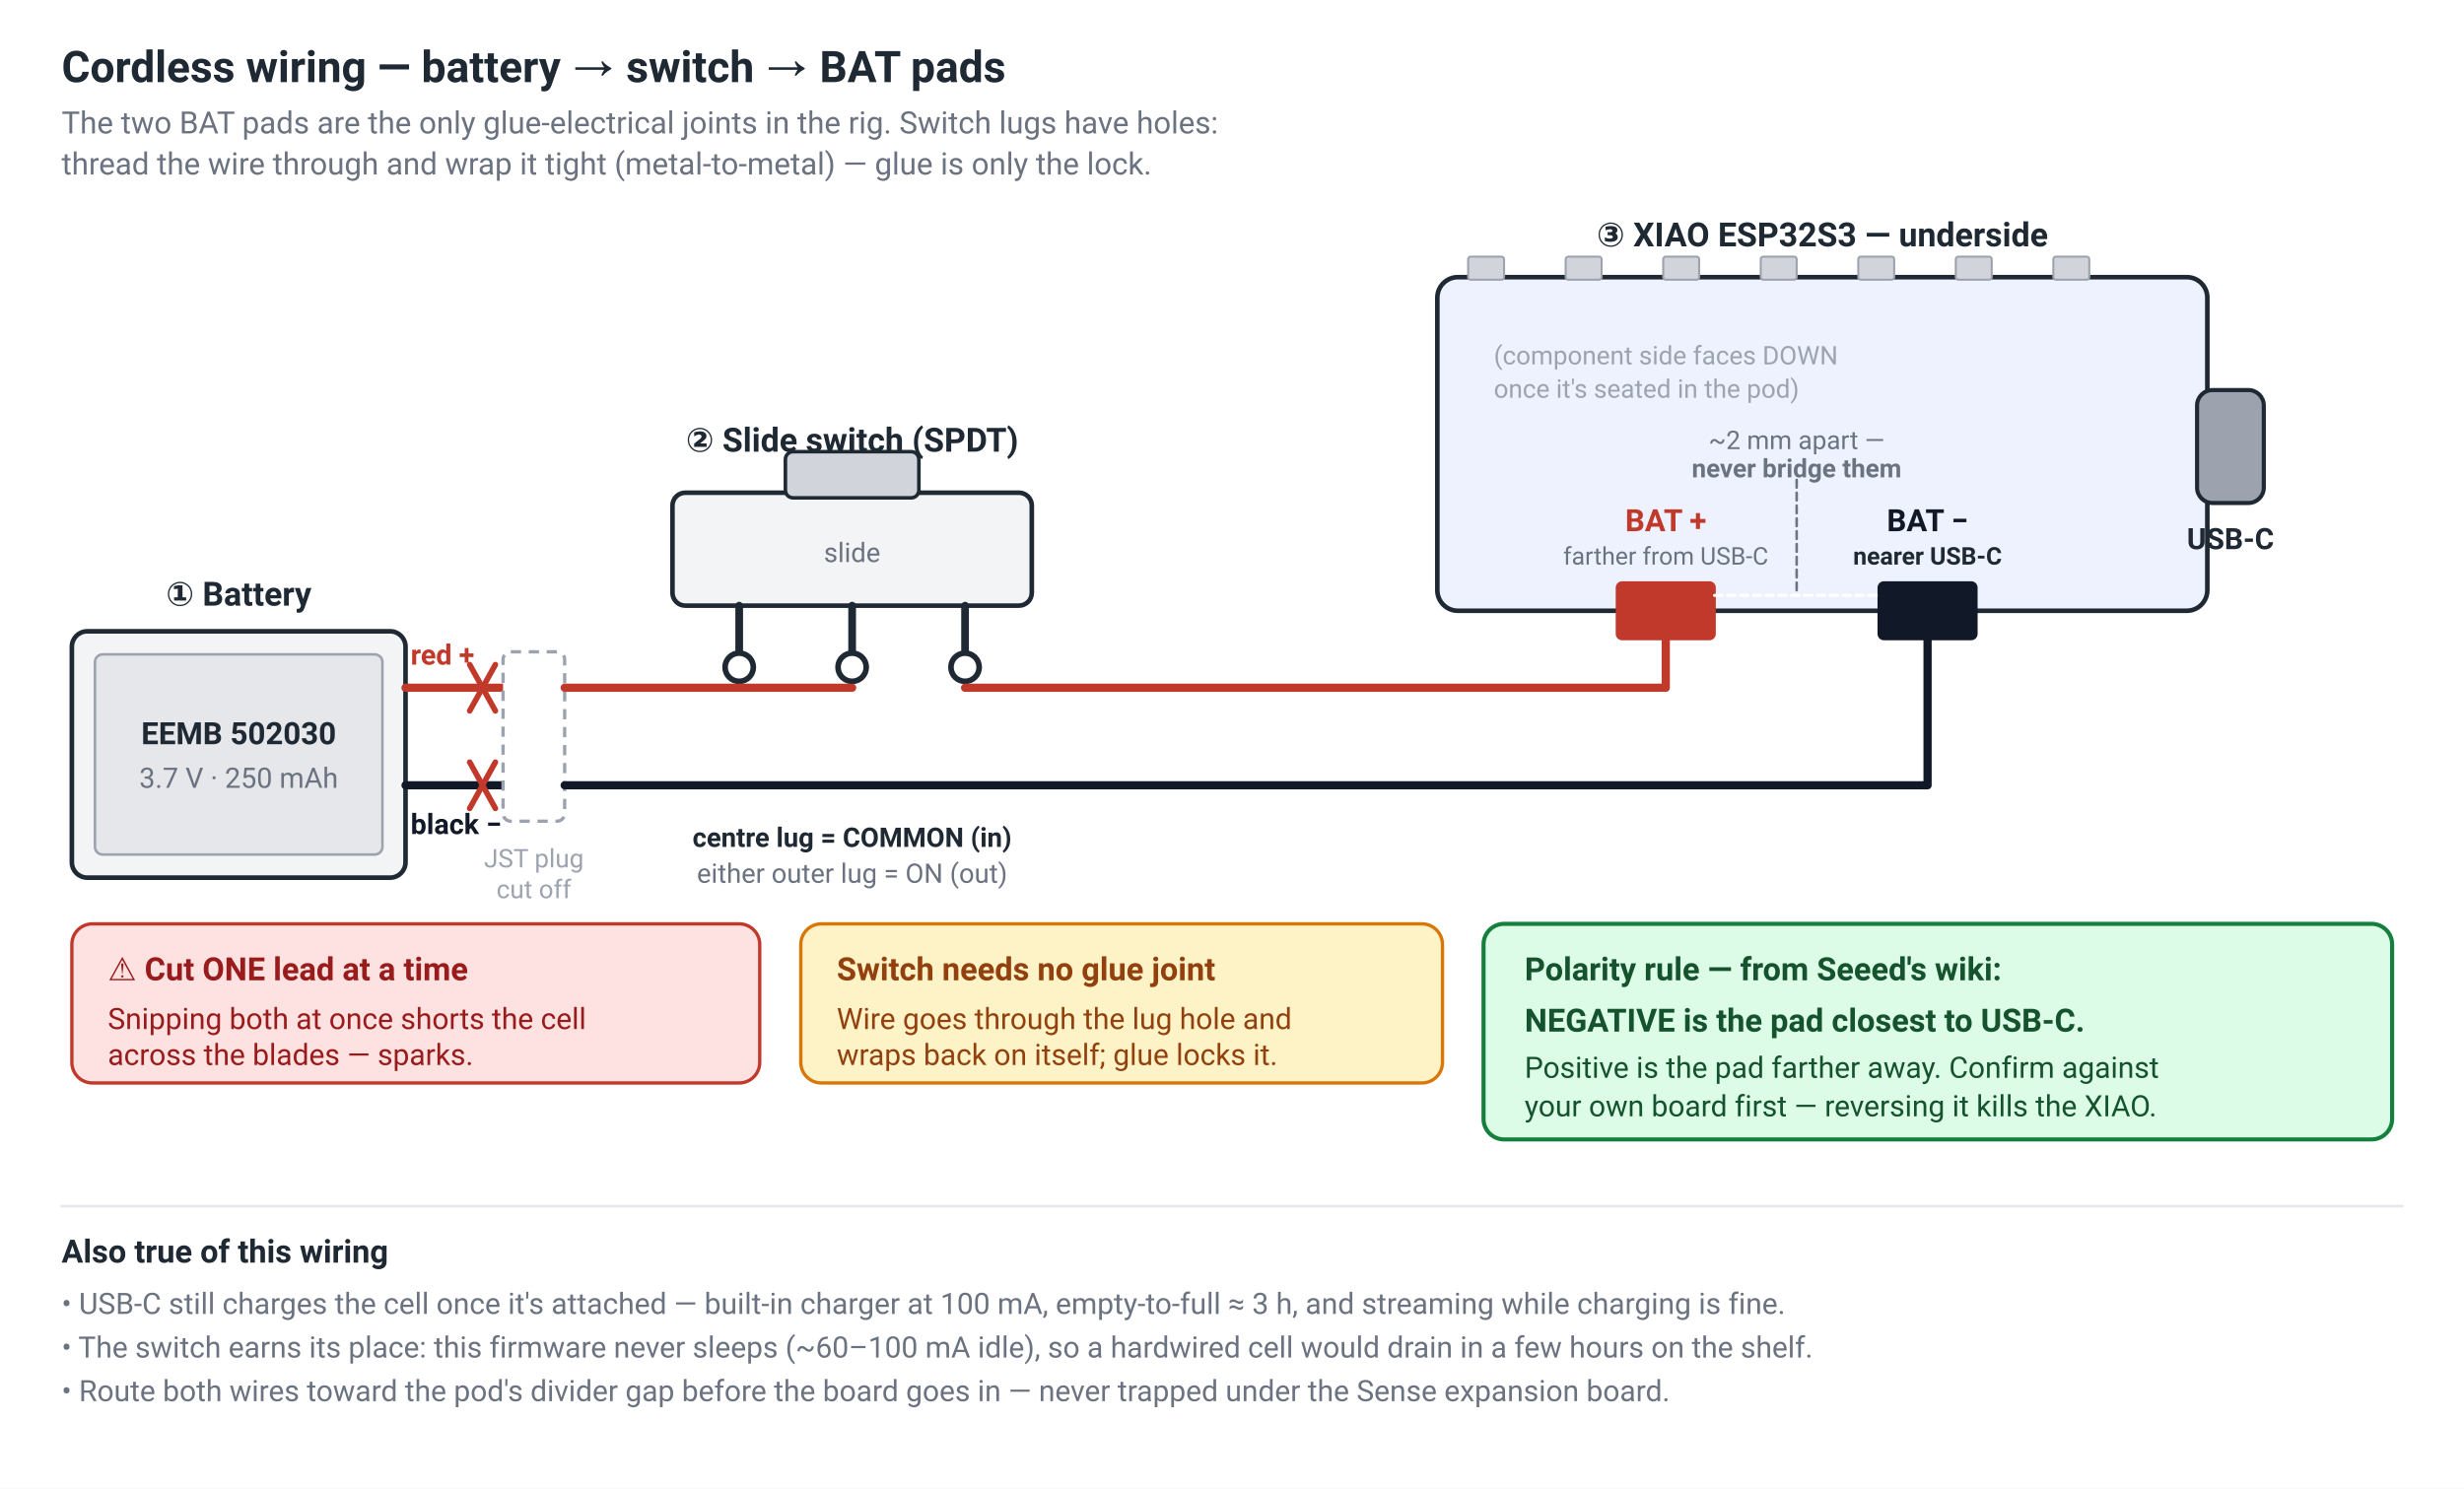
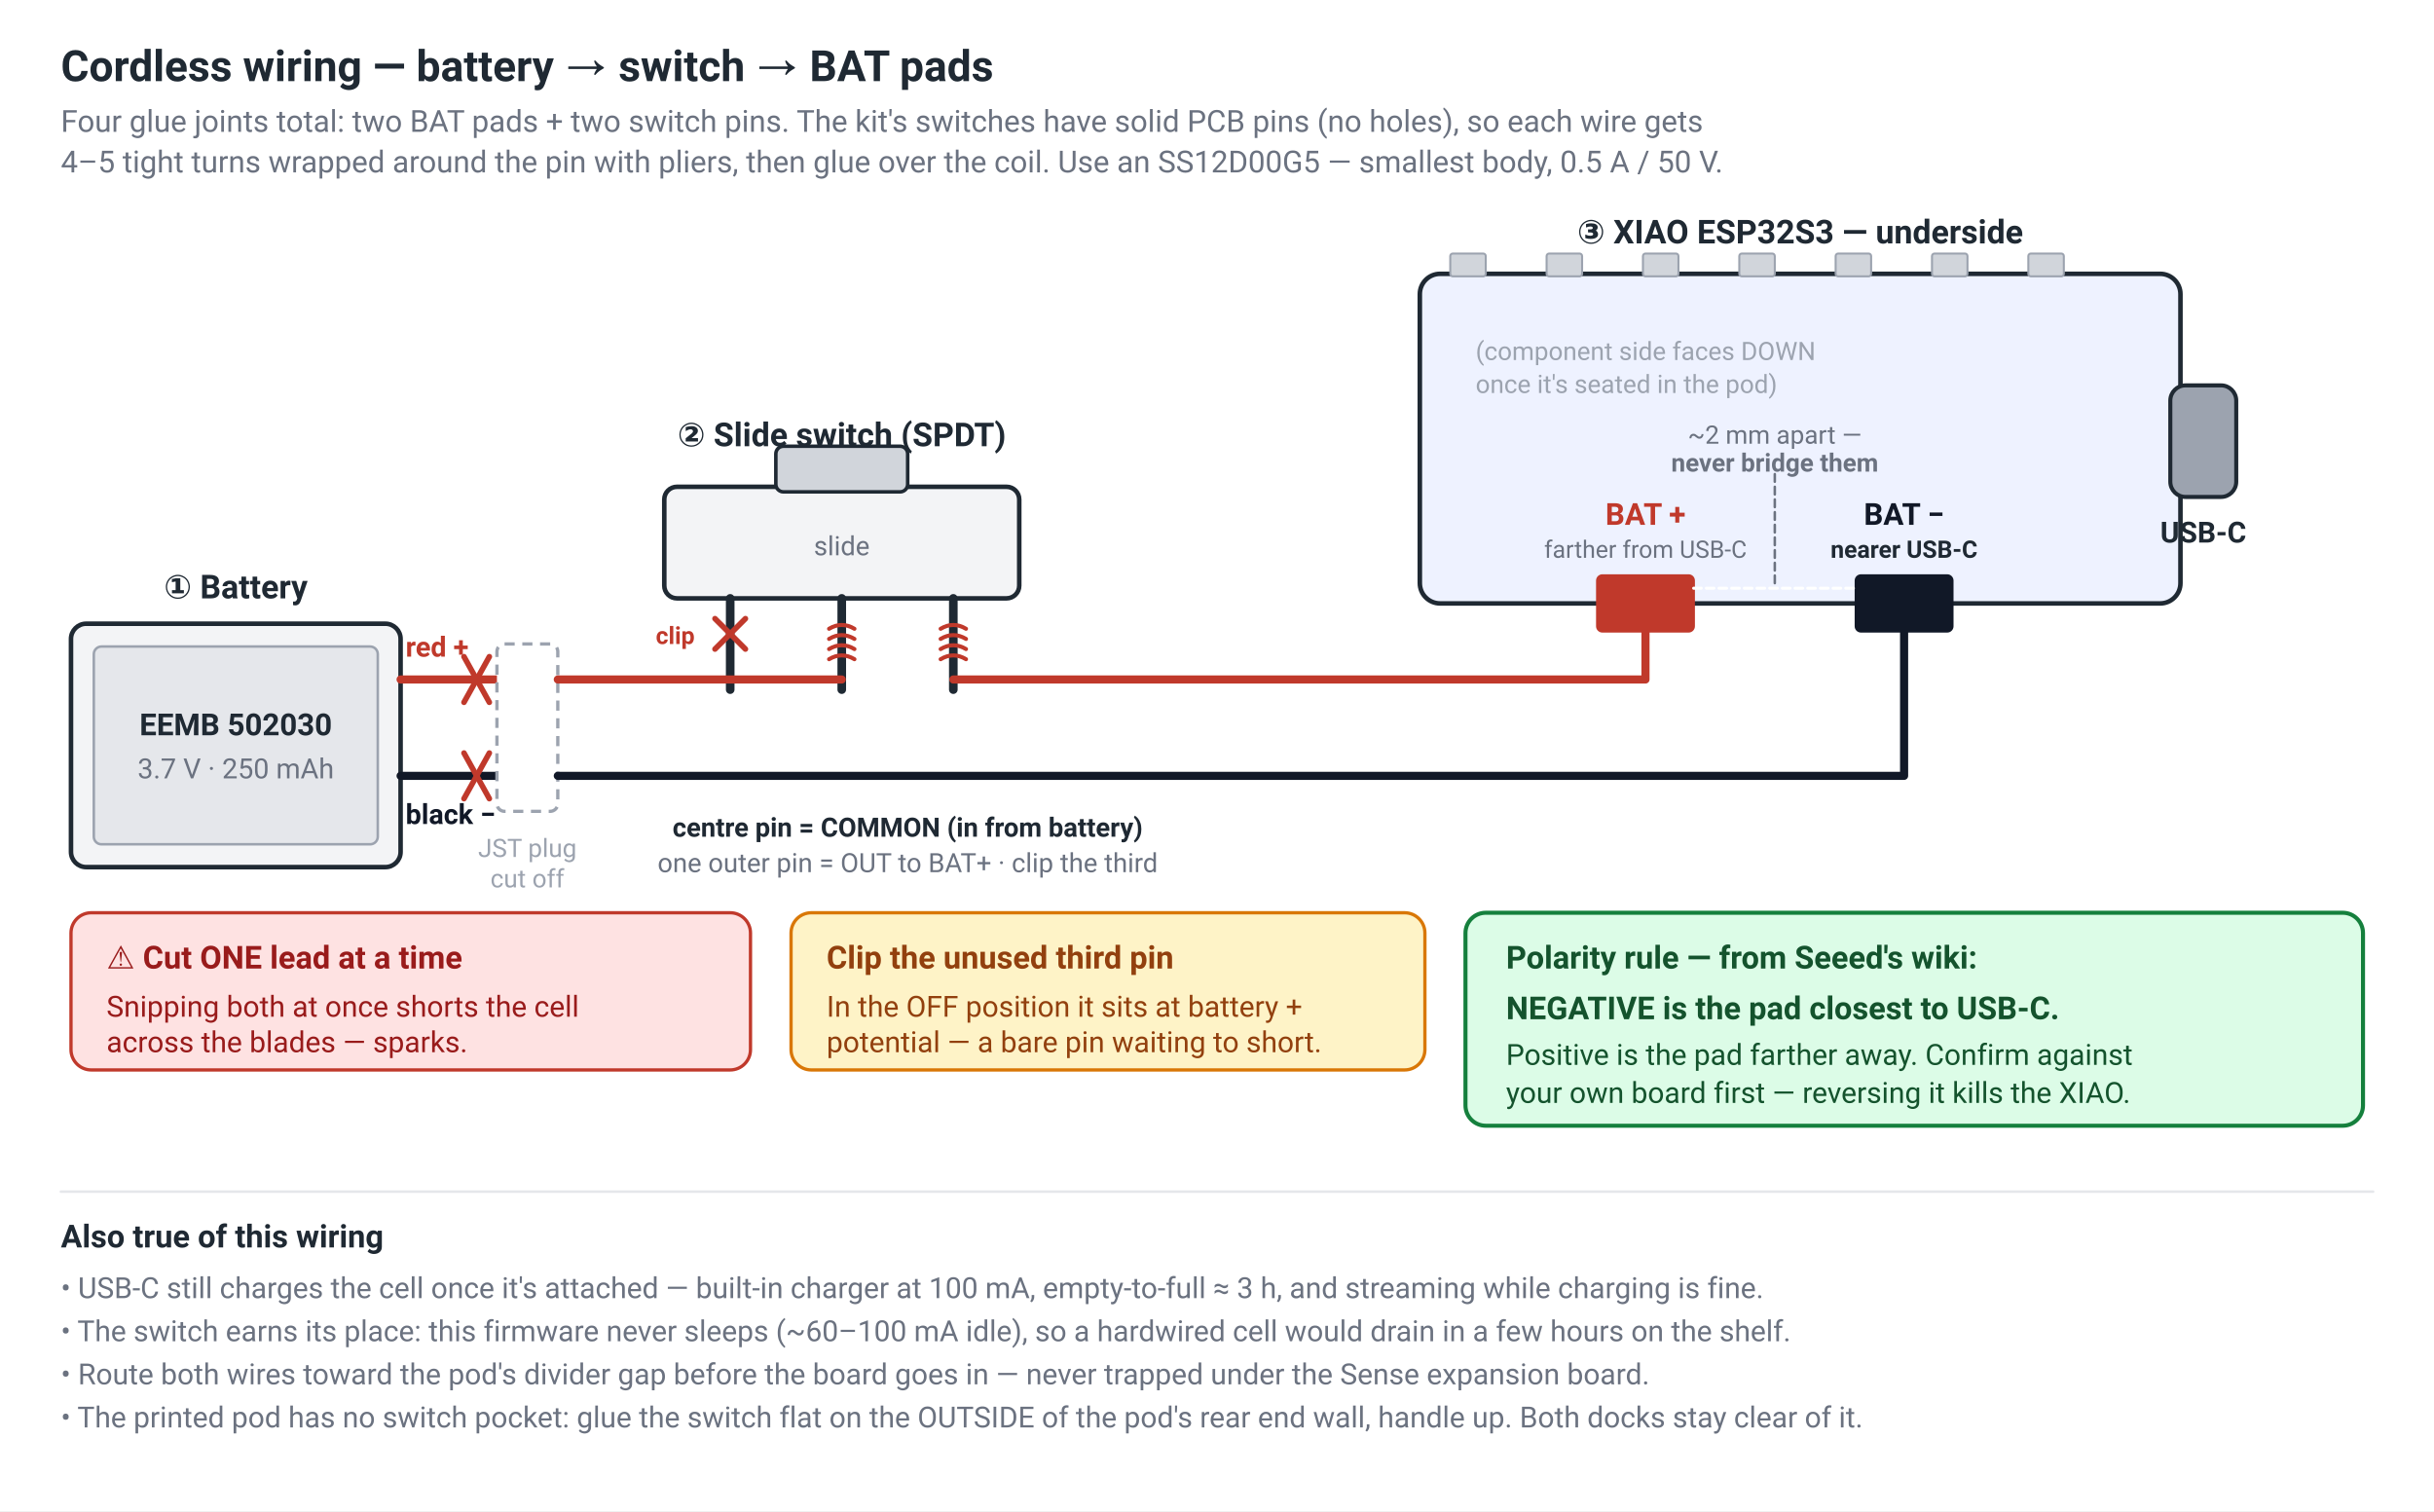
- <svg xmlns="http://www.w3.org/2000/svg" width="960" height="580" viewBox="0 0 960 580" role="img" aria-label="Cordless wiring: battery, inline switch, XIAO BAT pads">
+ <svg xmlns="http://www.w3.org/2000/svg" width="960" height="596" viewBox="0 0 960 596" role="img" aria-label="Cordless wiring: battery, inline switch, XIAO BAT pads">
  <defs>
    <marker id="arrow" viewBox="0 0 10 10" refX="9" refY="5" markerWidth="7" markerHeight="7" orient="auto-start-reverse">
      <path d="M0,1 L9,5 L0,9 z" fill="#1f2933" />
    </marker>
    <marker id="arrowR" viewBox="0 0 10 10" refX="9" refY="5" markerWidth="7" markerHeight="7" orient="auto-start-reverse">
      <path d="M0,1 L9,5 L0,9 z" fill="#c0392b" />
    </marker>
    <marker id="arrowM" viewBox="0 0 10 10" refX="9" refY="5" markerWidth="6" markerHeight="6" orient="auto-start-reverse">
      <path d="M0,1 L9,5 L0,9 z" fill="#6b7280" />
    </marker>
    <marker id="arrowG" viewBox="0 0 10 10" refX="9" refY="5" markerWidth="7" markerHeight="7" orient="auto-start-reverse">
      <path d="M0,1 L9,5 L0,9 z" fill="#15803d" />
    </marker>
    <pattern id="hatch" width="6" height="6" patternTransform="rotate(45)" patternUnits="userSpaceOnUse">
      <line x1="0" y1="0" x2="0" y2="6" stroke="#9ca3af" stroke-width="2.5" />
    </pattern>
  </defs>
-   <rect width="960" height="580" fill="#ffffff" />
+   <rect width="960" height="596" fill="#ffffff" />
  <text x="24.0" y="32.0" font-family="ui-sans-serif, 'Segoe UI', Roboto, Helvetica, Arial, sans-serif" font-size="17" fill="#1f2933" text-anchor="start" font-weight="700">Cordless wiring — battery → switch → BAT pads</text>
-   <text x="24.0" y="52.0" font-family="ui-sans-serif, 'Segoe UI', Roboto, Helvetica, Arial, sans-serif" font-size="12" fill="#6b7280" text-anchor="start" font-weight="400">The two BAT pads are the only glue-electrical joints in the rig. Switch lugs have holes:</text>
-   <text x="24.0" y="68.0" font-family="ui-sans-serif, 'Segoe UI', Roboto, Helvetica, Arial, sans-serif" font-size="12" fill="#6b7280" text-anchor="start" font-weight="400">thread the wire through and wrap it tight (metal-to-metal) — glue is only the lock.</text>
+   <text x="24.0" y="52.0" font-family="ui-sans-serif, 'Segoe UI', Roboto, Helvetica, Arial, sans-serif" font-size="12" fill="#6b7280" text-anchor="start" font-weight="400">Four glue joints total: two BAT pads + two switch pins. The kit's switches have solid PCB pins (no holes), so each wire gets</text>
+   <text x="24.0" y="68.0" font-family="ui-sans-serif, 'Segoe UI', Roboto, Helvetica, Arial, sans-serif" font-size="12" fill="#6b7280" text-anchor="start" font-weight="400">4–5 tight turns wrapped around the pin with pliers, then glue over the coil. Use an SS12D00G5 — smallest body, 0.5 A / 50 V.</text>
  <text x="710.0" y="96.0" font-family="ui-sans-serif, 'Segoe UI', Roboto, Helvetica, Arial, sans-serif" font-size="13" fill="#1f2933" text-anchor="middle" font-weight="700">③ XIAO ESP32S3 — underside</text>
  <rect x="560.0" y="108.0" width="300.0" height="130.0" rx="8" fill="#eef2ff" stroke="#1f2933" stroke-width="1.8" />
  <rect x="572.0" y="100.0" width="14.0" height="9.0" rx="1" fill="#d1d5db" stroke="#9ca3af" stroke-width="0.8" />
  <rect x="610.0" y="100.0" width="14.0" height="9.0" rx="1" fill="#d1d5db" stroke="#9ca3af" stroke-width="0.8" />
  <rect x="648.0" y="100.0" width="14.0" height="9.0" rx="1" fill="#d1d5db" stroke="#9ca3af" stroke-width="0.8" />
  <rect x="686.0" y="100.0" width="14.0" height="9.0" rx="1" fill="#d1d5db" stroke="#9ca3af" stroke-width="0.8" />
  <rect x="724.0" y="100.0" width="14.0" height="9.0" rx="1" fill="#d1d5db" stroke="#9ca3af" stroke-width="0.8" />
  <rect x="762.0" y="100.0" width="14.0" height="9.0" rx="1" fill="#d1d5db" stroke="#9ca3af" stroke-width="0.8" />
  <rect x="800.0" y="100.0" width="14.0" height="9.0" rx="1" fill="#d1d5db" stroke="#9ca3af" stroke-width="0.8" />
  <rect x="856.0" y="152.0" width="26.0" height="44.0" rx="6" fill="#9ca3af" stroke="#1f2933" stroke-width="1.6" />
  <text x="869.0" y="214.0" font-family="ui-sans-serif, 'Segoe UI', Roboto, Helvetica, Arial, sans-serif" font-size="11.5" fill="#1f2933" text-anchor="middle" font-weight="700">USB-C</text>
  <text x="582.0" y="142.0" font-family="ui-sans-serif, 'Segoe UI', Roboto, Helvetica, Arial, sans-serif" font-size="10" fill="#9ca3af" text-anchor="start" font-weight="400">(component side faces DOWN</text>
  <text x="582.0" y="155.0" font-family="ui-sans-serif, 'Segoe UI', Roboto, Helvetica, Arial, sans-serif" font-size="10" fill="#9ca3af" text-anchor="start" font-weight="400">once it's seated in the pod)</text>
  <rect x="630.0" y="227.0" width="38.0" height="22.0" rx="2" fill="#c0392b" stroke="#c0392b" stroke-width="1" />
  <rect x="732.0" y="227.0" width="38.0" height="22.0" rx="2" fill="#111827" stroke="#111827" stroke-width="1" />
  <text x="649.0" y="207.0" font-family="ui-sans-serif, 'Segoe UI', Roboto, Helvetica, Arial, sans-serif" font-size="12" fill="#c0392b" text-anchor="middle" font-weight="700">BAT +</text>
  <text x="751.0" y="207.0" font-family="ui-sans-serif, 'Segoe UI', Roboto, Helvetica, Arial, sans-serif" font-size="12" fill="#111827" text-anchor="middle" font-weight="700">BAT −</text>
  <text x="649.0" y="220.0" font-family="ui-sans-serif, 'Segoe UI', Roboto, Helvetica, Arial, sans-serif" font-size="9.5" fill="#6b7280" text-anchor="middle" font-weight="400">farther from USB-C</text>
  <text x="751.0" y="220.0" font-family="ui-sans-serif, 'Segoe UI', Roboto, Helvetica, Arial, sans-serif" font-size="9.5" fill="#1f2933" text-anchor="middle" font-weight="700">nearer USB-C</text>
  <line x1="668.0" y1="232.0" x2="732.0" y2="232.0" stroke="#fff" stroke-width="1.2" stroke-linecap="round" stroke-dasharray="3 2" />
  <path d="M700.0,187 L700.0,230" fill="none" stroke="#6b7280" stroke-width="1" stroke-linecap="round" stroke-linejoin="round" stroke-dasharray="3 2" />
  <text x="700.0" y="175.0" font-family="ui-sans-serif, 'Segoe UI', Roboto, Helvetica, Arial, sans-serif" font-size="10" fill="#6b7280" text-anchor="middle" font-weight="400">~2 mm apart —</text>
  <text x="700.0" y="186.0" font-family="ui-sans-serif, 'Segoe UI', Roboto, Helvetica, Arial, sans-serif" font-size="10" fill="#6b7280" text-anchor="middle" font-weight="700">never bridge them</text>
  <text x="93.0" y="236.0" font-family="ui-sans-serif, 'Segoe UI', Roboto, Helvetica, Arial, sans-serif" font-size="13" fill="#1f2933" text-anchor="middle" font-weight="700">① Battery</text>
  <rect x="28.0" y="246.0" width="130.0" height="96.0" rx="6" fill="#f3f4f6" stroke="#1f2933" stroke-width="1.8" />
  <rect x="37.0" y="255.0" width="112.0" height="78.0" rx="3" fill="#e5e7eb" stroke="#9ca3af" stroke-width="1" />
  <text x="93.0" y="290.0" font-family="ui-sans-serif, 'Segoe UI', Roboto, Helvetica, Arial, sans-serif" font-size="12" fill="#1f2933" text-anchor="middle" font-weight="700">EEMB 502030</text>
  <text x="93.0" y="307.0" font-family="ui-sans-serif, 'Segoe UI', Roboto, Helvetica, Arial, sans-serif" font-size="11" fill="#6b7280" text-anchor="middle" font-weight="400">3.7 V · 250 mAh</text>
  <line x1="158.0" y1="268.0" x2="196.0" y2="268.0" stroke="#c0392b" stroke-width="3.2" stroke-linecap="round" />
  <line x1="158.0" y1="306.0" x2="196.0" y2="306.0" stroke="#111827" stroke-width="3.2" stroke-linecap="round" />
  <text x="160.0" y="259.0" font-family="ui-sans-serif, 'Segoe UI', Roboto, Helvetica, Arial, sans-serif" font-size="11" fill="#c0392b" text-anchor="start" font-weight="700">red +</text>
  <text x="160.0" y="325.0" font-family="ui-sans-serif, 'Segoe UI', Roboto, Helvetica, Arial, sans-serif" font-size="11" fill="#111827" text-anchor="start" font-weight="700">black −</text>
  <rect x="196.0" y="254.0" width="24.0" height="66.0" rx="3" fill="#fff" stroke="#9ca3af" stroke-width="1.3" stroke-dasharray="4 3" />
  <text x="208.0" y="338.0" font-family="ui-sans-serif, 'Segoe UI', Roboto, Helvetica, Arial, sans-serif" font-size="10" fill="#9ca3af" text-anchor="middle" font-weight="400">JST plug</text>
  <text x="208.0" y="350.0" font-family="ui-sans-serif, 'Segoe UI', Roboto, Helvetica, Arial, sans-serif" font-size="10" fill="#9ca3af" text-anchor="middle" font-weight="400">cut off</text>
  <line x1="183.0" y1="259.0" x2="193.0" y2="277.0" stroke="#c0392b" stroke-width="2.2" stroke-linecap="round" />
  <line x1="183.0" y1="277.0" x2="193.0" y2="259.0" stroke="#c0392b" stroke-width="2.2" stroke-linecap="round" />
  <line x1="183.0" y1="297.0" x2="193.0" y2="315.0" stroke="#c0392b" stroke-width="2.2" stroke-linecap="round" />
  <line x1="183.0" y1="315.0" x2="193.0" y2="297.0" stroke="#c0392b" stroke-width="2.2" stroke-linecap="round" />
  <text x="332.0" y="176.0" font-family="ui-sans-serif, 'Segoe UI', Roboto, Helvetica, Arial, sans-serif" font-size="13" fill="#1f2933" text-anchor="middle" font-weight="700">② Slide switch (SPDT)</text>
  <rect x="262.0" y="192.0" width="140.0" height="44.0" rx="5" fill="#f3f4f6" stroke="#1f2933" stroke-width="1.8" />
  <rect x="306.0" y="176.0" width="52.0" height="18.0" rx="3" fill="#d1d5db" stroke="#1f2933" stroke-width="1.4" />
  <text x="332.0" y="219.0" font-family="ui-sans-serif, 'Segoe UI', Roboto, Helvetica, Arial, sans-serif" font-size="10.5" fill="#6b7280" text-anchor="middle" font-weight="400">slide</text>
-   <line x1="288.0" y1="236.0" x2="288.0" y2="254.0" stroke="#1f2933" stroke-width="3" stroke-linecap="round" />
-   <circle cx="288.0" cy="260.0" r="5.5" fill="#fff" stroke="#1f2933" stroke-width="2.2" />
-   <line x1="332.0" y1="236.0" x2="332.0" y2="254.0" stroke="#1f2933" stroke-width="3" stroke-linecap="round" />
-   <circle cx="332.0" cy="260.0" r="5.5" fill="#fff" stroke="#1f2933" stroke-width="2.2" />
-   <line x1="376.0" y1="236.0" x2="376.0" y2="254.0" stroke="#1f2933" stroke-width="3" stroke-linecap="round" />
-   <circle cx="376.0" cy="260.0" r="5.5" fill="#fff" stroke="#1f2933" stroke-width="2.2" />
-   <text x="332.0" y="330.0" font-family="ui-sans-serif, 'Segoe UI', Roboto, Helvetica, Arial, sans-serif" font-size="10.5" fill="#1f2933" text-anchor="middle" font-weight="700">centre lug = COMMON (in)</text>
-   <text x="332.0" y="344.0" font-family="ui-sans-serif, 'Segoe UI', Roboto, Helvetica, Arial, sans-serif" font-size="10.5" fill="#6b7280" text-anchor="middle" font-weight="400">either outer lug = ON (out)</text>
+   <line x1="288.0" y1="236.0" x2="288.0" y2="272.0" stroke="#1f2933" stroke-width="3.4" stroke-linecap="round" />
+   <line x1="332.0" y1="236.0" x2="332.0" y2="272.0" stroke="#1f2933" stroke-width="3.4" stroke-linecap="round" />
+   <line x1="376.0" y1="236.0" x2="376.0" y2="272.0" stroke="#1f2933" stroke-width="3.4" stroke-linecap="round" />
+   <path d="M327,248 Q332,245 337,248" fill="none" stroke="#c0392b" stroke-width="1.6" stroke-linecap="round" stroke-linejoin="round" />
+   <path d="M327,252 Q332,249 337,252" fill="none" stroke="#c0392b" stroke-width="1.6" stroke-linecap="round" stroke-linejoin="round" />
+   <path d="M327,256 Q332,253 337,256" fill="none" stroke="#c0392b" stroke-width="1.6" stroke-linecap="round" stroke-linejoin="round" />
+   <path d="M327,260 Q332,257 337,260" fill="none" stroke="#c0392b" stroke-width="1.6" stroke-linecap="round" stroke-linejoin="round" />
+   <path d="M371,248 Q376,245 381,248" fill="none" stroke="#c0392b" stroke-width="1.6" stroke-linecap="round" stroke-linejoin="round" />
+   <path d="M371,252 Q376,249 381,252" fill="none" stroke="#c0392b" stroke-width="1.6" stroke-linecap="round" stroke-linejoin="round" />
+   <path d="M371,256 Q376,253 381,256" fill="none" stroke="#c0392b" stroke-width="1.6" stroke-linecap="round" stroke-linejoin="round" />
+   <path d="M371,260 Q376,257 381,260" fill="none" stroke="#c0392b" stroke-width="1.6" stroke-linecap="round" stroke-linejoin="round" />
+   <line x1="282.0" y1="244.0" x2="294.0" y2="256.0" stroke="#c0392b" stroke-width="2.2" stroke-linecap="round" />
+   <line x1="282.0" y1="256.0" x2="294.0" y2="244.0" stroke="#c0392b" stroke-width="2.2" stroke-linecap="round" />
+   <text x="274.0" y="254.0" font-family="ui-sans-serif, 'Segoe UI', Roboto, Helvetica, Arial, sans-serif" font-size="9.5" fill="#c0392b" text-anchor="end" font-weight="700">clip</text>
+   <text x="358.0" y="330.0" font-family="ui-sans-serif, 'Segoe UI', Roboto, Helvetica, Arial, sans-serif" font-size="10.5" fill="#1f2933" text-anchor="middle" font-weight="700">centre pin = COMMON (in from battery)</text>
+   <text x="358.0" y="344.0" font-family="ui-sans-serif, 'Segoe UI', Roboto, Helvetica, Arial, sans-serif" font-size="10.5" fill="#6b7280" text-anchor="middle" font-weight="400">one outer pin = OUT to BAT+ · clip the third</text>
  <path d="M220,268 L332,268" fill="none" stroke="#c0392b" stroke-width="3.2" stroke-linecap="round" stroke-linejoin="round" />
  <path d="M376,268 L649,268 L649,249" fill="none" stroke="#c0392b" stroke-width="3.2" stroke-linecap="round" stroke-linejoin="round" />
  <path d="M220,306 L751,306 L751,249" fill="none" stroke="#111827" stroke-width="3.2" stroke-linecap="round" stroke-linejoin="round" />
  <rect x="28.0" y="360.0" width="268.0" height="62.0" rx="8" fill="#fee2e2" stroke="#c0392b" stroke-width="1.3" />
  <text x="42.0" y="382.0" font-family="ui-sans-serif, 'Segoe UI', Roboto, Helvetica, Arial, sans-serif" font-size="12.5" fill="#991b1b" text-anchor="start" font-weight="700">⚠  Cut ONE lead at a time</text>
  <text x="42.0" y="401.0" font-family="ui-sans-serif, 'Segoe UI', Roboto, Helvetica, Arial, sans-serif" font-size="11.5" fill="#991b1b" text-anchor="start" font-weight="400">Snipping both at once shorts the cell</text>
  <text x="42.0" y="415.0" font-family="ui-sans-serif, 'Segoe UI', Roboto, Helvetica, Arial, sans-serif" font-size="11.5" fill="#991b1b" text-anchor="start" font-weight="400">across the blades — sparks.</text>
  <rect x="312.0" y="360.0" width="250.0" height="62.0" rx="8" fill="#fef3c7" stroke="#d97706" stroke-width="1.3" />
-   <text x="326.0" y="382.0" font-family="ui-sans-serif, 'Segoe UI', Roboto, Helvetica, Arial, sans-serif" font-size="12.5" fill="#92400e" text-anchor="start" font-weight="700">Switch needs no glue joint</text>
-   <text x="326.0" y="401.0" font-family="ui-sans-serif, 'Segoe UI', Roboto, Helvetica, Arial, sans-serif" font-size="11.5" fill="#92400e" text-anchor="start" font-weight="400">Wire goes through the lug hole and</text>
-   <text x="326.0" y="415.0" font-family="ui-sans-serif, 'Segoe UI', Roboto, Helvetica, Arial, sans-serif" font-size="11.5" fill="#92400e" text-anchor="start" font-weight="400">wraps back on itself; glue locks it.</text>
+   <text x="326.0" y="382.0" font-family="ui-sans-serif, 'Segoe UI', Roboto, Helvetica, Arial, sans-serif" font-size="12.5" fill="#92400e" text-anchor="start" font-weight="700">Clip the unused third pin</text>
+   <text x="326.0" y="401.0" font-family="ui-sans-serif, 'Segoe UI', Roboto, Helvetica, Arial, sans-serif" font-size="11.5" fill="#92400e" text-anchor="start" font-weight="400">In the OFF position it sits at battery +</text>
+   <text x="326.0" y="415.0" font-family="ui-sans-serif, 'Segoe UI', Roboto, Helvetica, Arial, sans-serif" font-size="11.5" fill="#92400e" text-anchor="start" font-weight="400">potential — a bare pin waiting to short.</text>
  <rect x="578.0" y="360.0" width="354.0" height="84.0" rx="8" fill="#dcfce7" stroke="#15803d" stroke-width="1.6" />
  <text x="594.0" y="382.0" font-family="ui-sans-serif, 'Segoe UI', Roboto, Helvetica, Arial, sans-serif" font-size="12.5" fill="#14532d" text-anchor="start" font-weight="700">Polarity rule — from Seeed's wiki:</text>
  <text x="594.0" y="402.0" font-family="ui-sans-serif, 'Segoe UI', Roboto, Helvetica, Arial, sans-serif" font-size="12.5" fill="#14532d" text-anchor="start" font-weight="700">NEGATIVE is the pad closest to USB-C.</text>
  <text x="594.0" y="420.0" font-family="ui-sans-serif, 'Segoe UI', Roboto, Helvetica, Arial, sans-serif" font-size="11.5" fill="#14532d" text-anchor="start" font-weight="400">Positive is the pad farther away. Confirm against</text>
  <text x="594.0" y="435.0" font-family="ui-sans-serif, 'Segoe UI', Roboto, Helvetica, Arial, sans-serif" font-size="11.5" fill="#14532d" text-anchor="start" font-weight="400">your own board first — reversing it kills the XIAO.</text>
  <line x1="24.0" y1="470.0" x2="936.0" y2="470.0" stroke="#e5e7eb" stroke-width="1" stroke-linecap="round" />
  <text x="24.0" y="492.0" font-family="ui-sans-serif, 'Segoe UI', Roboto, Helvetica, Arial, sans-serif" font-size="12.5" fill="#1f2933" text-anchor="start" font-weight="700">Also true of this wiring</text>
  <text x="24.0" y="512.0" font-family="ui-sans-serif, 'Segoe UI', Roboto, Helvetica, Arial, sans-serif" font-size="11.5" fill="#6b7280" text-anchor="start" font-weight="400">•  USB-C still charges the cell once it's attached — built-in charger at 100 mA, empty-to-full ≈ 3 h, and streaming while charging is fine.</text>
  <text x="24.0" y="529.0" font-family="ui-sans-serif, 'Segoe UI', Roboto, Helvetica, Arial, sans-serif" font-size="11.5" fill="#6b7280" text-anchor="start" font-weight="400">•  The switch earns its place: this firmware never sleeps (~60–100 mA idle), so a hardwired cell would drain in a few hours on the shelf.</text>
  <text x="24.0" y="546.0" font-family="ui-sans-serif, 'Segoe UI', Roboto, Helvetica, Arial, sans-serif" font-size="11.5" fill="#6b7280" text-anchor="start" font-weight="400">•  Route both wires toward the pod's divider gap before the board goes in — never trapped under the Sense expansion board.</text>
+   <text x="24.0" y="563.0" font-family="ui-sans-serif, 'Segoe UI', Roboto, Helvetica, Arial, sans-serif" font-size="11.5" fill="#6b7280" text-anchor="start" font-weight="400">•  The printed pod has no switch pocket: glue the switch flat on the OUTSIDE of the pod's rear end wall, handle up. Both docks stay clear of it.</text>
</svg>
